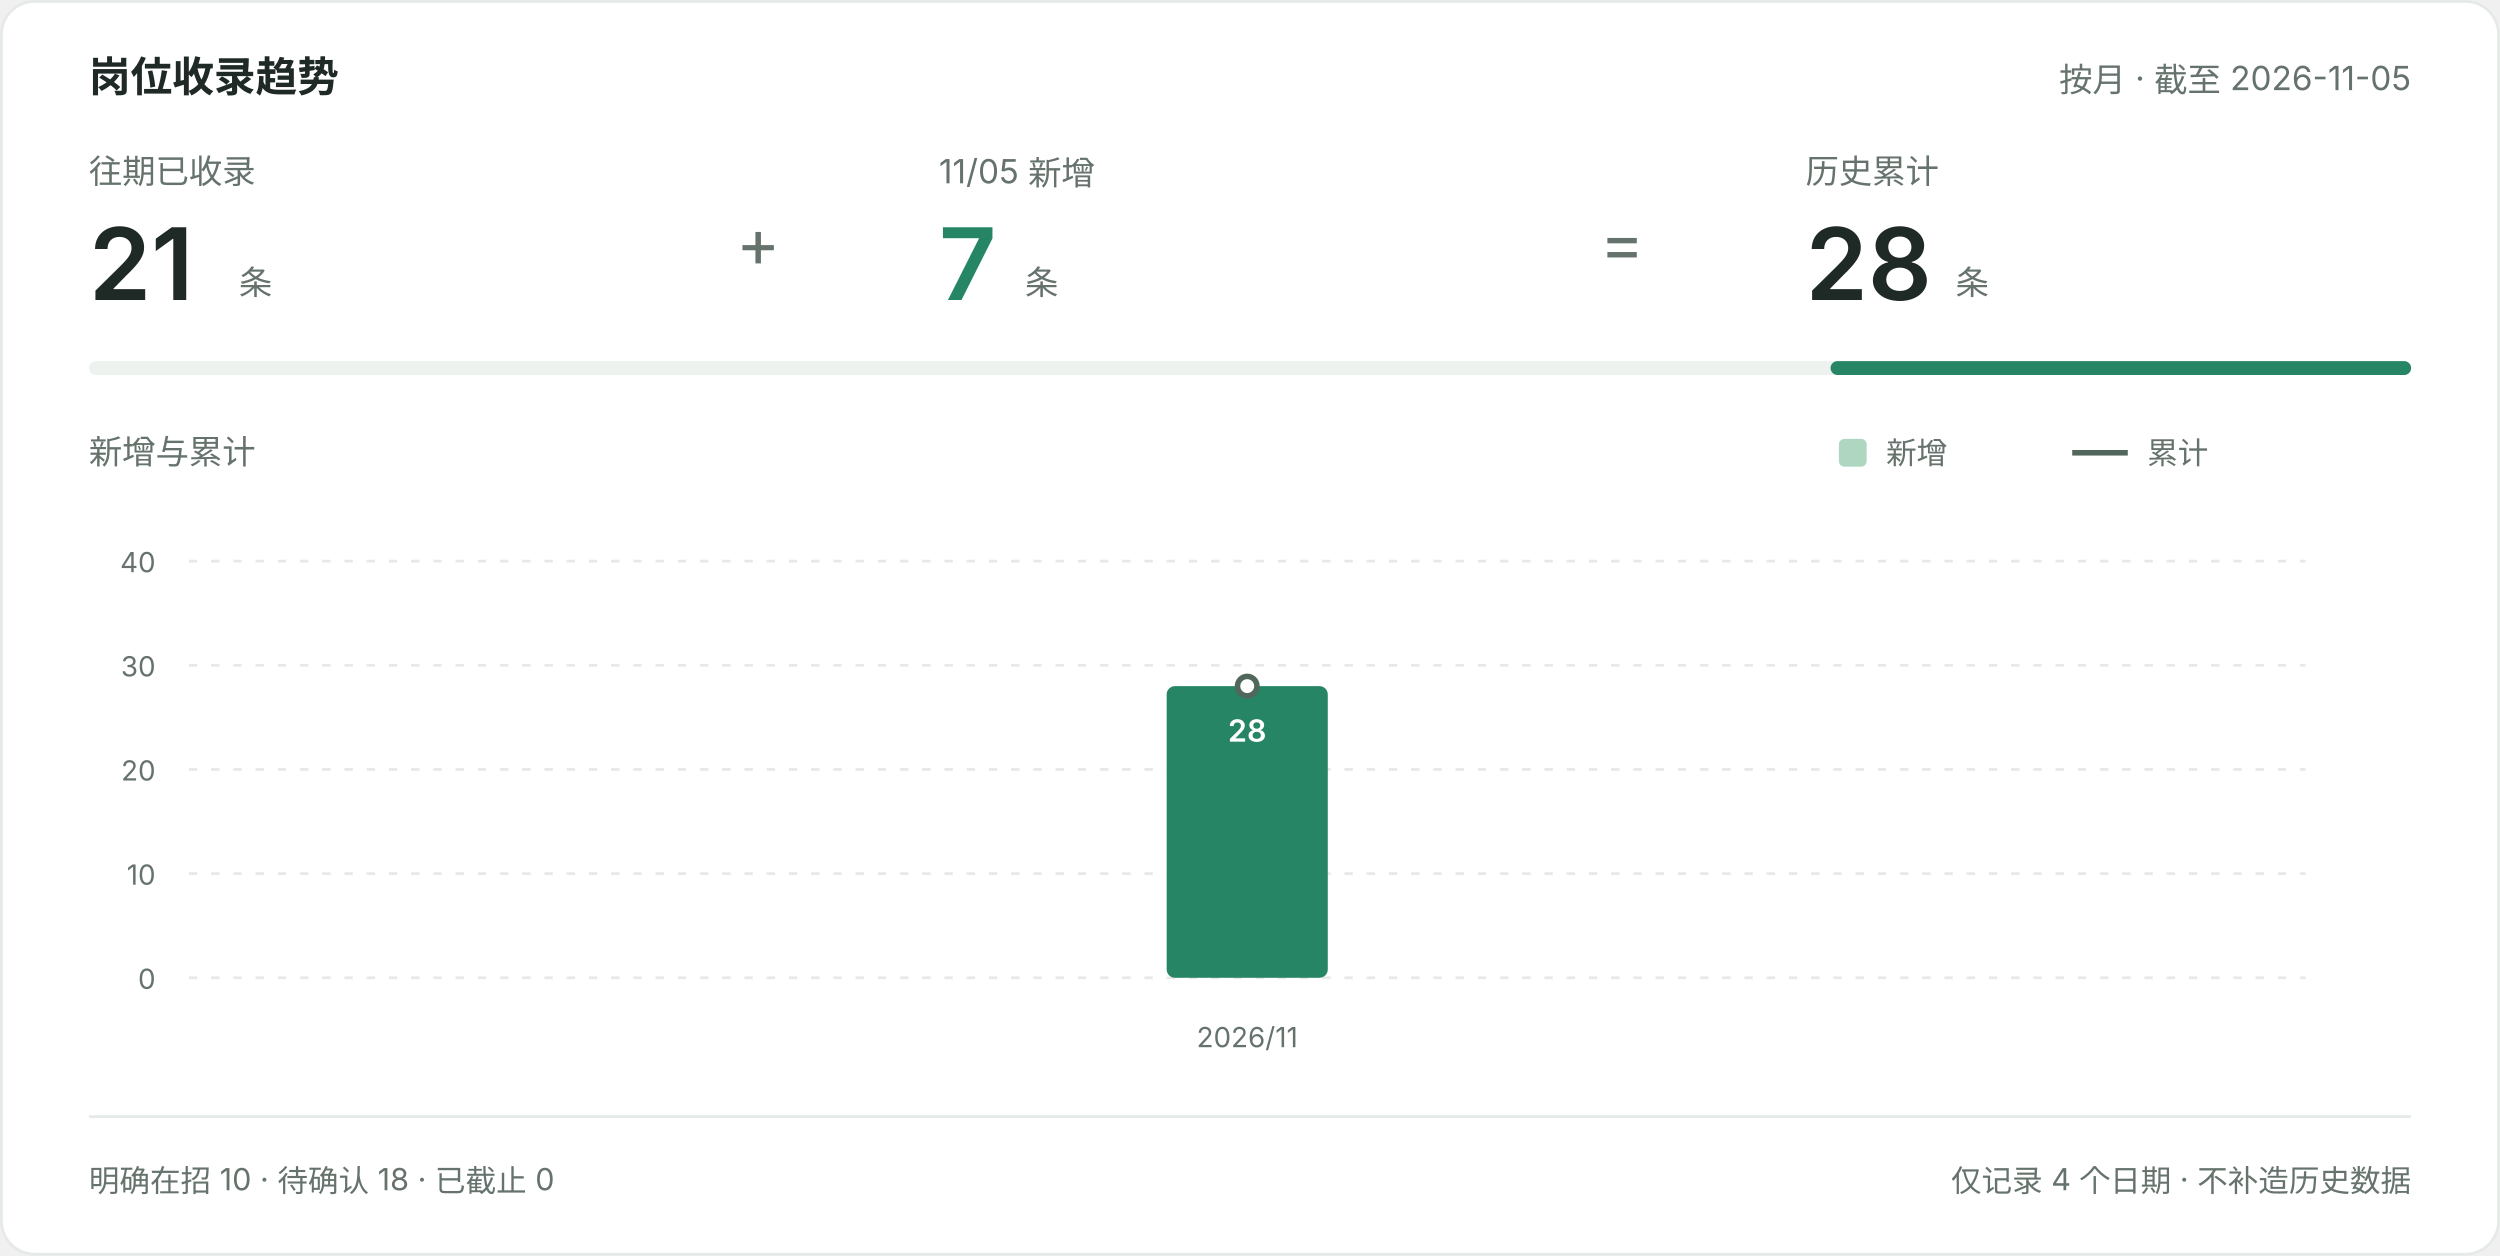
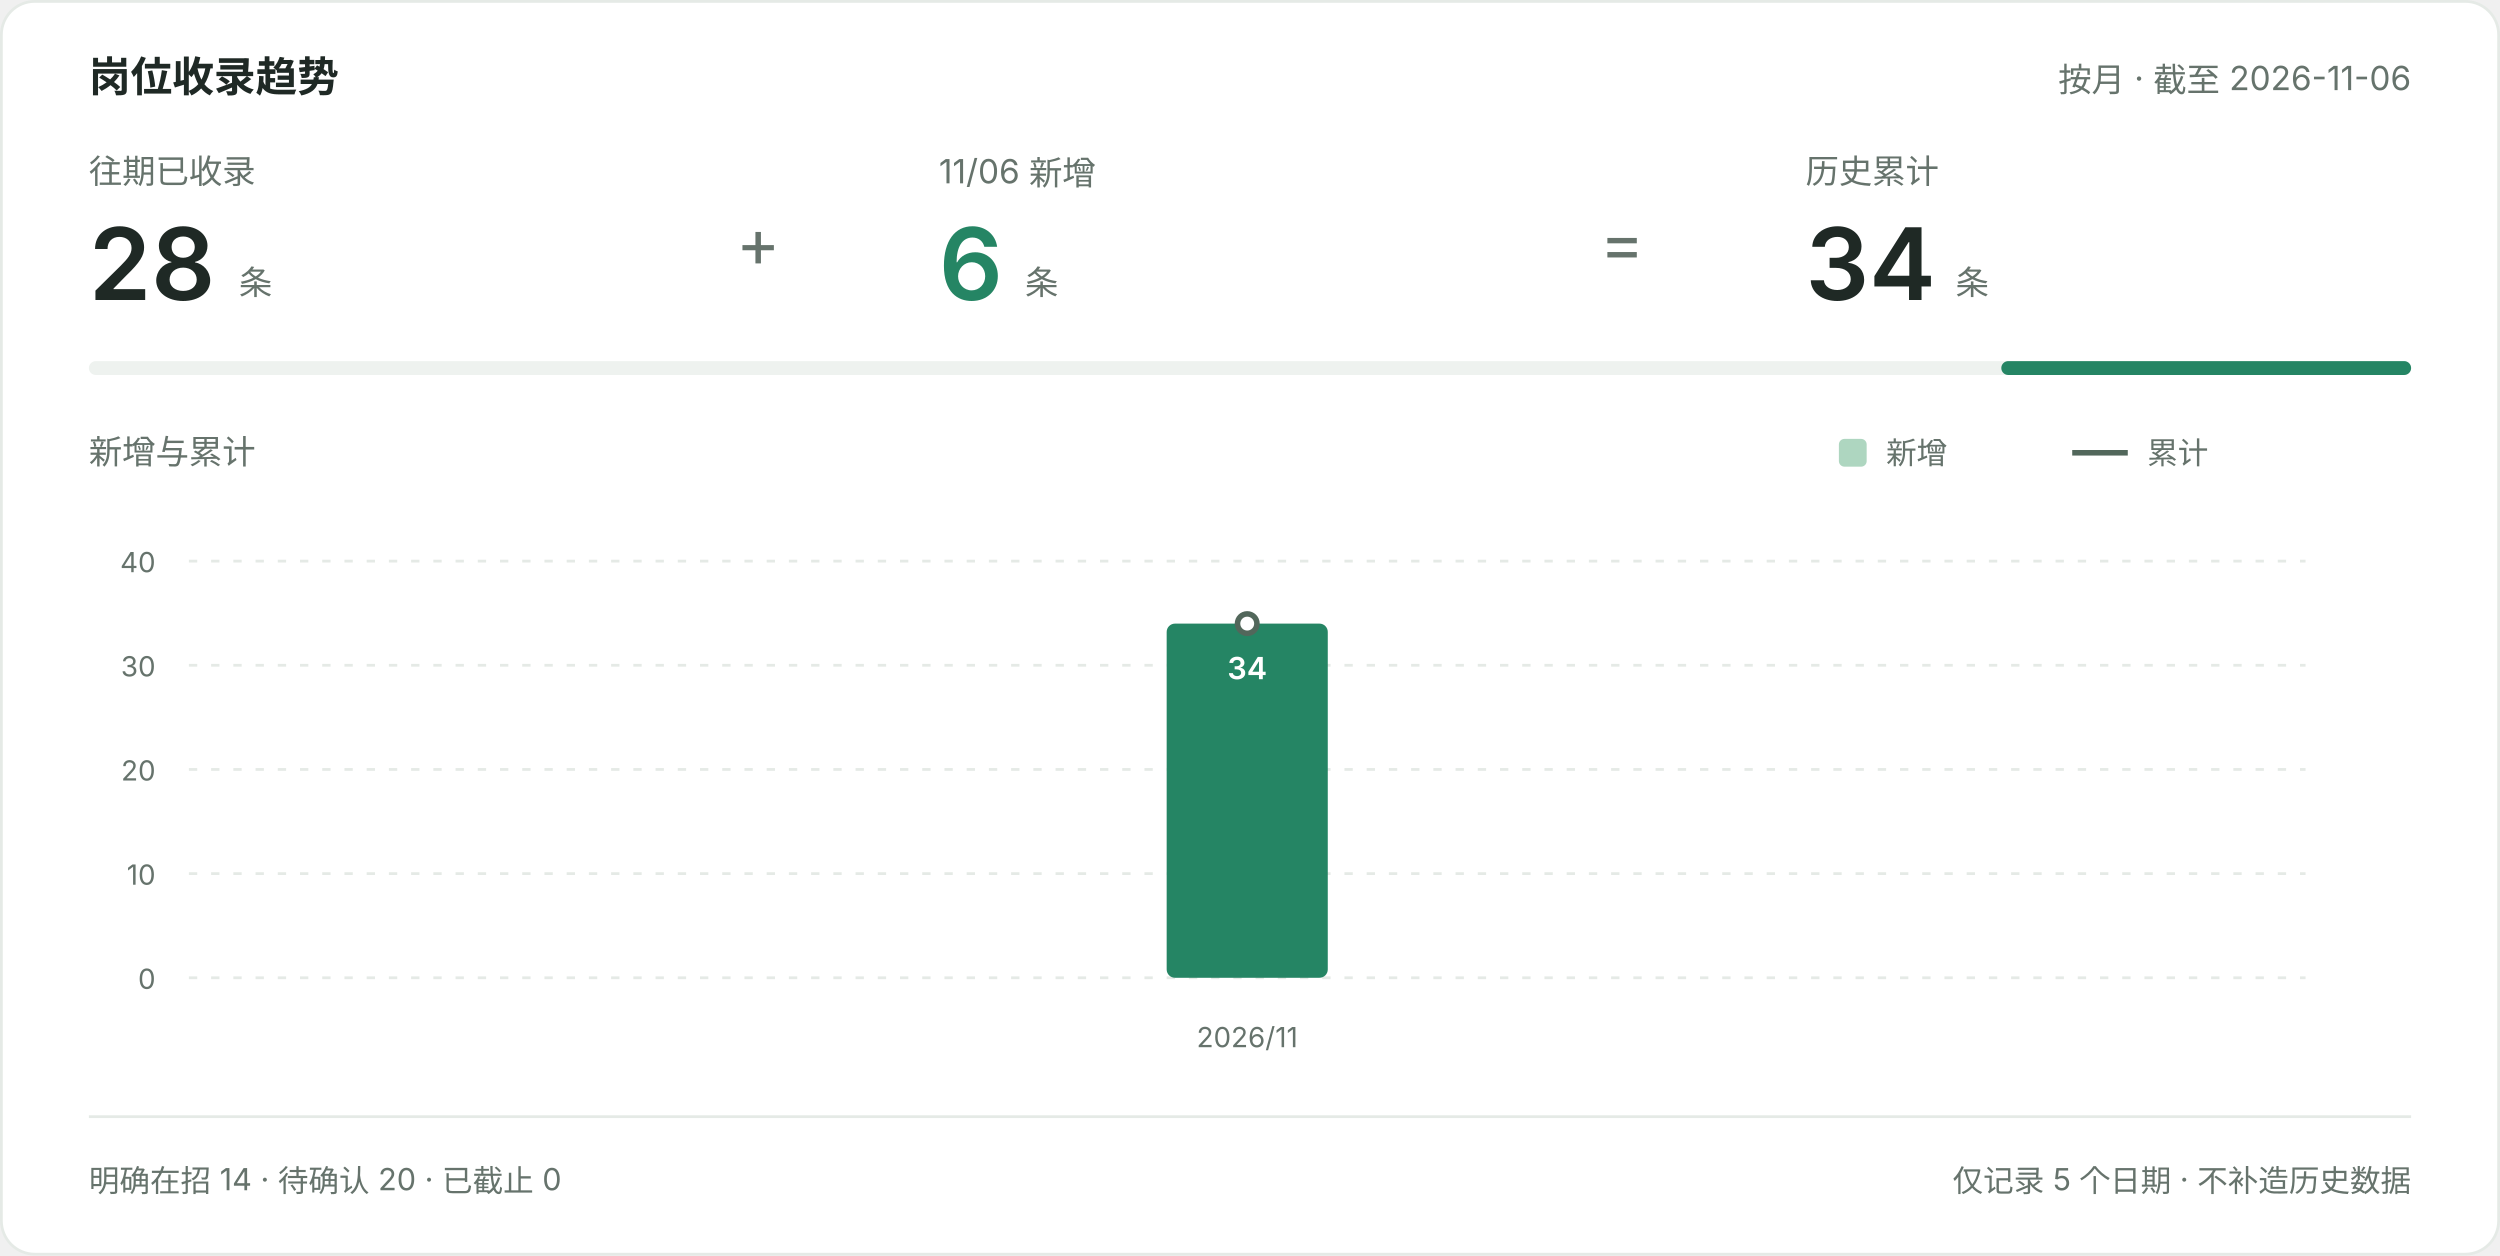
<svg xmlns="http://www.w3.org/2000/svg" width="900" height="452" viewBox="0 0 900 452" role="img" aria-labelledby="title desc">
  <rect x=".5" y=".5" width="899" height="451" rx="12" fill="#ffffff" stroke="#e5eae6" />
  <g font-family="-apple-system,BlinkMacSystemFont,Segoe UI,PingFang SC,Microsoft YaHei,sans-serif">
    <text x="32" y="33" fill="#1f2925" font-size="15" font-weight="600" text-anchor="start">岗位收录趋势</text>
-     <text x="868" y="33" fill="#66736c" font-size="12" font-weight="400" text-anchor="end">按月 · 截至 2026-11-05</text>
+     <text x="868" y="33" fill="#66736c" font-size="12" font-weight="400" text-anchor="end">按月 · 截至 2026-11-06</text>
    <text x="32" y="66" fill="#66736c" font-size="12" font-weight="400" text-anchor="start">往期已收录</text>
-     <text x="32" y="108" fill="#1f2925" font-size="36" font-weight="600" text-anchor="start">21</text>
+     <text x="32" y="108" fill="#1f2925" font-size="36" font-weight="600" text-anchor="start">28</text>
    <text x="86" y="106" fill="#66736c" font-size="12" font-weight="400" text-anchor="start">条</text>
-     <text x="338" y="66" fill="#66736c" font-size="12" font-weight="400" text-anchor="start">11/05 新增</text>
-     <text x="338" y="108" fill="#258564" font-size="36" font-weight="600" text-anchor="start">7</text>
+     <text x="338" y="66" fill="#66736c" font-size="12" font-weight="400" text-anchor="start">11/06 新增</text>
+     <text x="338" y="108" fill="#258564" font-size="36" font-weight="600" text-anchor="start">6</text>
    <text x="369" y="106" fill="#66736c" font-size="12" font-weight="400" text-anchor="start">条</text>
    <text x="650" y="66" fill="#66736c" font-size="12" font-weight="400" text-anchor="start">历史累计</text>
-     <text x="650" y="108" fill="#1f2925" font-size="36" font-weight="600" text-anchor="start">28</text>
+     <text x="650" y="108" fill="#1f2925" font-size="36" font-weight="600" text-anchor="start">34</text>
    <text x="704" y="106" fill="#66736c" font-size="12" font-weight="400" text-anchor="start">条</text>
    <text x="265" y="96" fill="#66736c" font-size="24" font-weight="400" text-anchor="start">+</text>
    <text x="576" y="96" fill="#66736c" font-size="24" font-weight="400" text-anchor="start">=</text>
    <rect x="32" y="130" width="836" height="5" rx="2.5" fill="#eef2ef" />
-     <rect x="659.00" y="130" width="209.00" height="5" rx="2.5" fill="#258564" />
+     <rect x="720.47" y="130" width="147.53" height="5" rx="2.5" fill="#258564" />
    <text x="32" y="167" fill="#66736c" font-size="12" font-weight="400" text-anchor="start">新增与累计</text>
    <rect x="662" y="158" width="10" height="10" rx="2" fill="#aed6c0" />
    <text x="679" y="167" fill="#66736c" font-size="11" font-weight="400" text-anchor="start">新增</text>
    <line x1="746" y1="163" x2="766" y2="163" stroke="#52675b" stroke-width="2" />
    <text x="773" y="167" fill="#66736c" font-size="11" font-weight="400" text-anchor="start">累计</text>
    <line x1="68" y1="352.0" x2="830" y2="352.0" stroke="#e5eae6" stroke-dasharray="3 5" />
    <text x="56" y="356.0" fill="#66736c" font-size="10" font-weight="400" text-anchor="end">0</text>
    <line x1="68" y1="314.5" x2="830" y2="314.5" stroke="#e5eae6" stroke-dasharray="3 5" />
    <text x="56" y="318.5" fill="#66736c" font-size="10" font-weight="400" text-anchor="end">10</text>
    <line x1="68" y1="277.0" x2="830" y2="277.0" stroke="#e5eae6" stroke-dasharray="3 5" />
    <text x="56" y="281.0" fill="#66736c" font-size="10" font-weight="400" text-anchor="end">20</text>
    <line x1="68" y1="239.5" x2="830" y2="239.5" stroke="#e5eae6" stroke-dasharray="3 5" />
    <text x="56" y="243.5" fill="#66736c" font-size="10" font-weight="400" text-anchor="end">30</text>
    <line x1="68" y1="202.0" x2="830" y2="202.0" stroke="#e5eae6" stroke-dasharray="3 5" />
    <text x="56" y="206.0" fill="#66736c" font-size="10" font-weight="400" text-anchor="end">40</text>
-     <rect x="420.00" y="247.00" width="58.00" height="105.00" rx="3" fill="#258564" />
-     <text x="449.0" y="267.0" fill="#ffffff" font-size="11" font-weight="600" text-anchor="middle">28</text>
+     <rect x="420.00" y="224.50" width="58.00" height="127.50" rx="3" fill="#258564" />
+     <text x="449.0" y="244.5" fill="#ffffff" font-size="11" font-weight="600" text-anchor="middle">34</text>
    <text x="449.0" y="377" fill="#66736c" font-size="10" font-weight="400" text-anchor="middle">2026/11</text>
-     <polyline points="449.00,247.00" fill="none" stroke="#52675b" stroke-width="2" stroke-linejoin="round" />
-     <circle cx="449.00" cy="247.00" r="3.5" fill="#ffffff" stroke="#52675b" stroke-width="2" />
+     <polyline points="449.00,224.50" fill="none" stroke="#52675b" stroke-width="2" stroke-linejoin="round" />
+     <circle cx="449.00" cy="224.50" r="3.5" fill="#ffffff" stroke="#52675b" stroke-width="2" />
    <line x1="32" y1="402" x2="868" y2="402" stroke="#e5eae6" />
-     <text x="32" y="429" fill="#66736c" font-size="11" font-weight="400" text-anchor="start">明确在招 10   ·   待确认 18   ·   已截止 0</text>
-     <text x="868" y="429" fill="#66736c" font-size="11" font-weight="400" text-anchor="end">仅记录 4 个日期 · 不补造历史数据</text>
+     <text x="32" y="429" fill="#66736c" font-size="11" font-weight="400" text-anchor="start">明确在招 14   ·   待确认 20   ·   已截止 0</text>
+     <text x="868" y="429" fill="#66736c" font-size="11" font-weight="400" text-anchor="end">仅记录 5 个日期 · 不补造历史数据</text>
  </g>
</svg>
